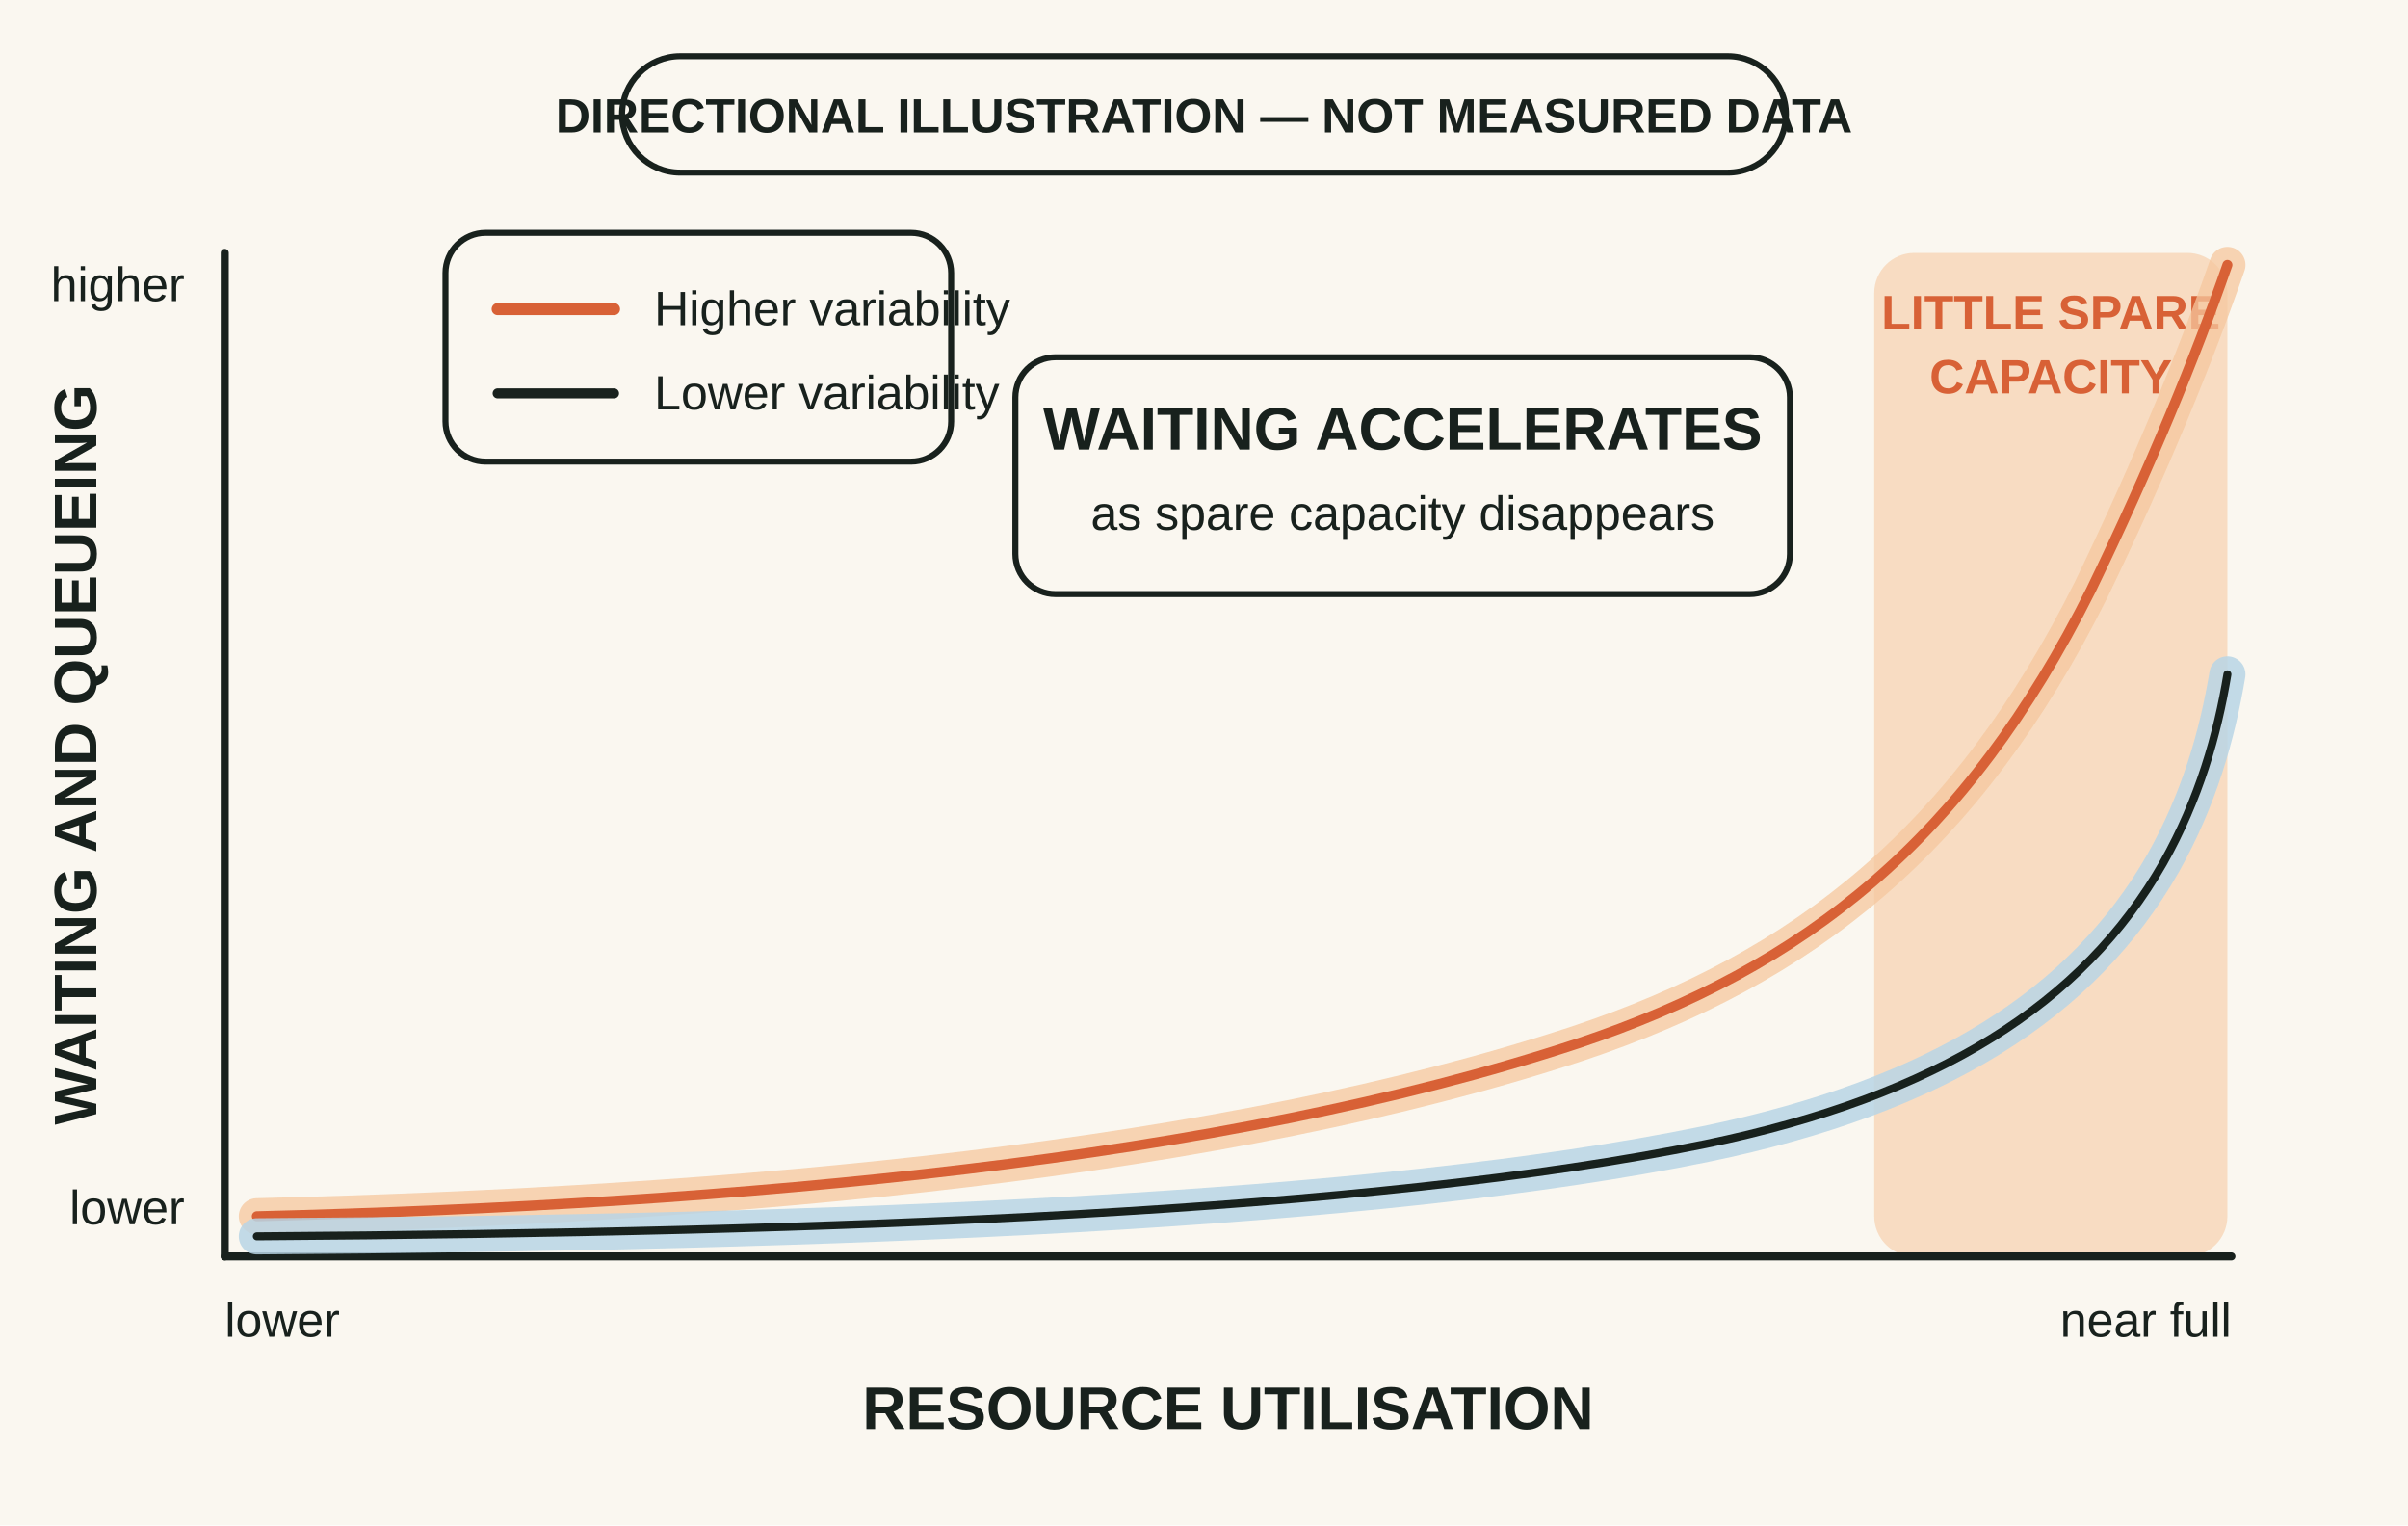
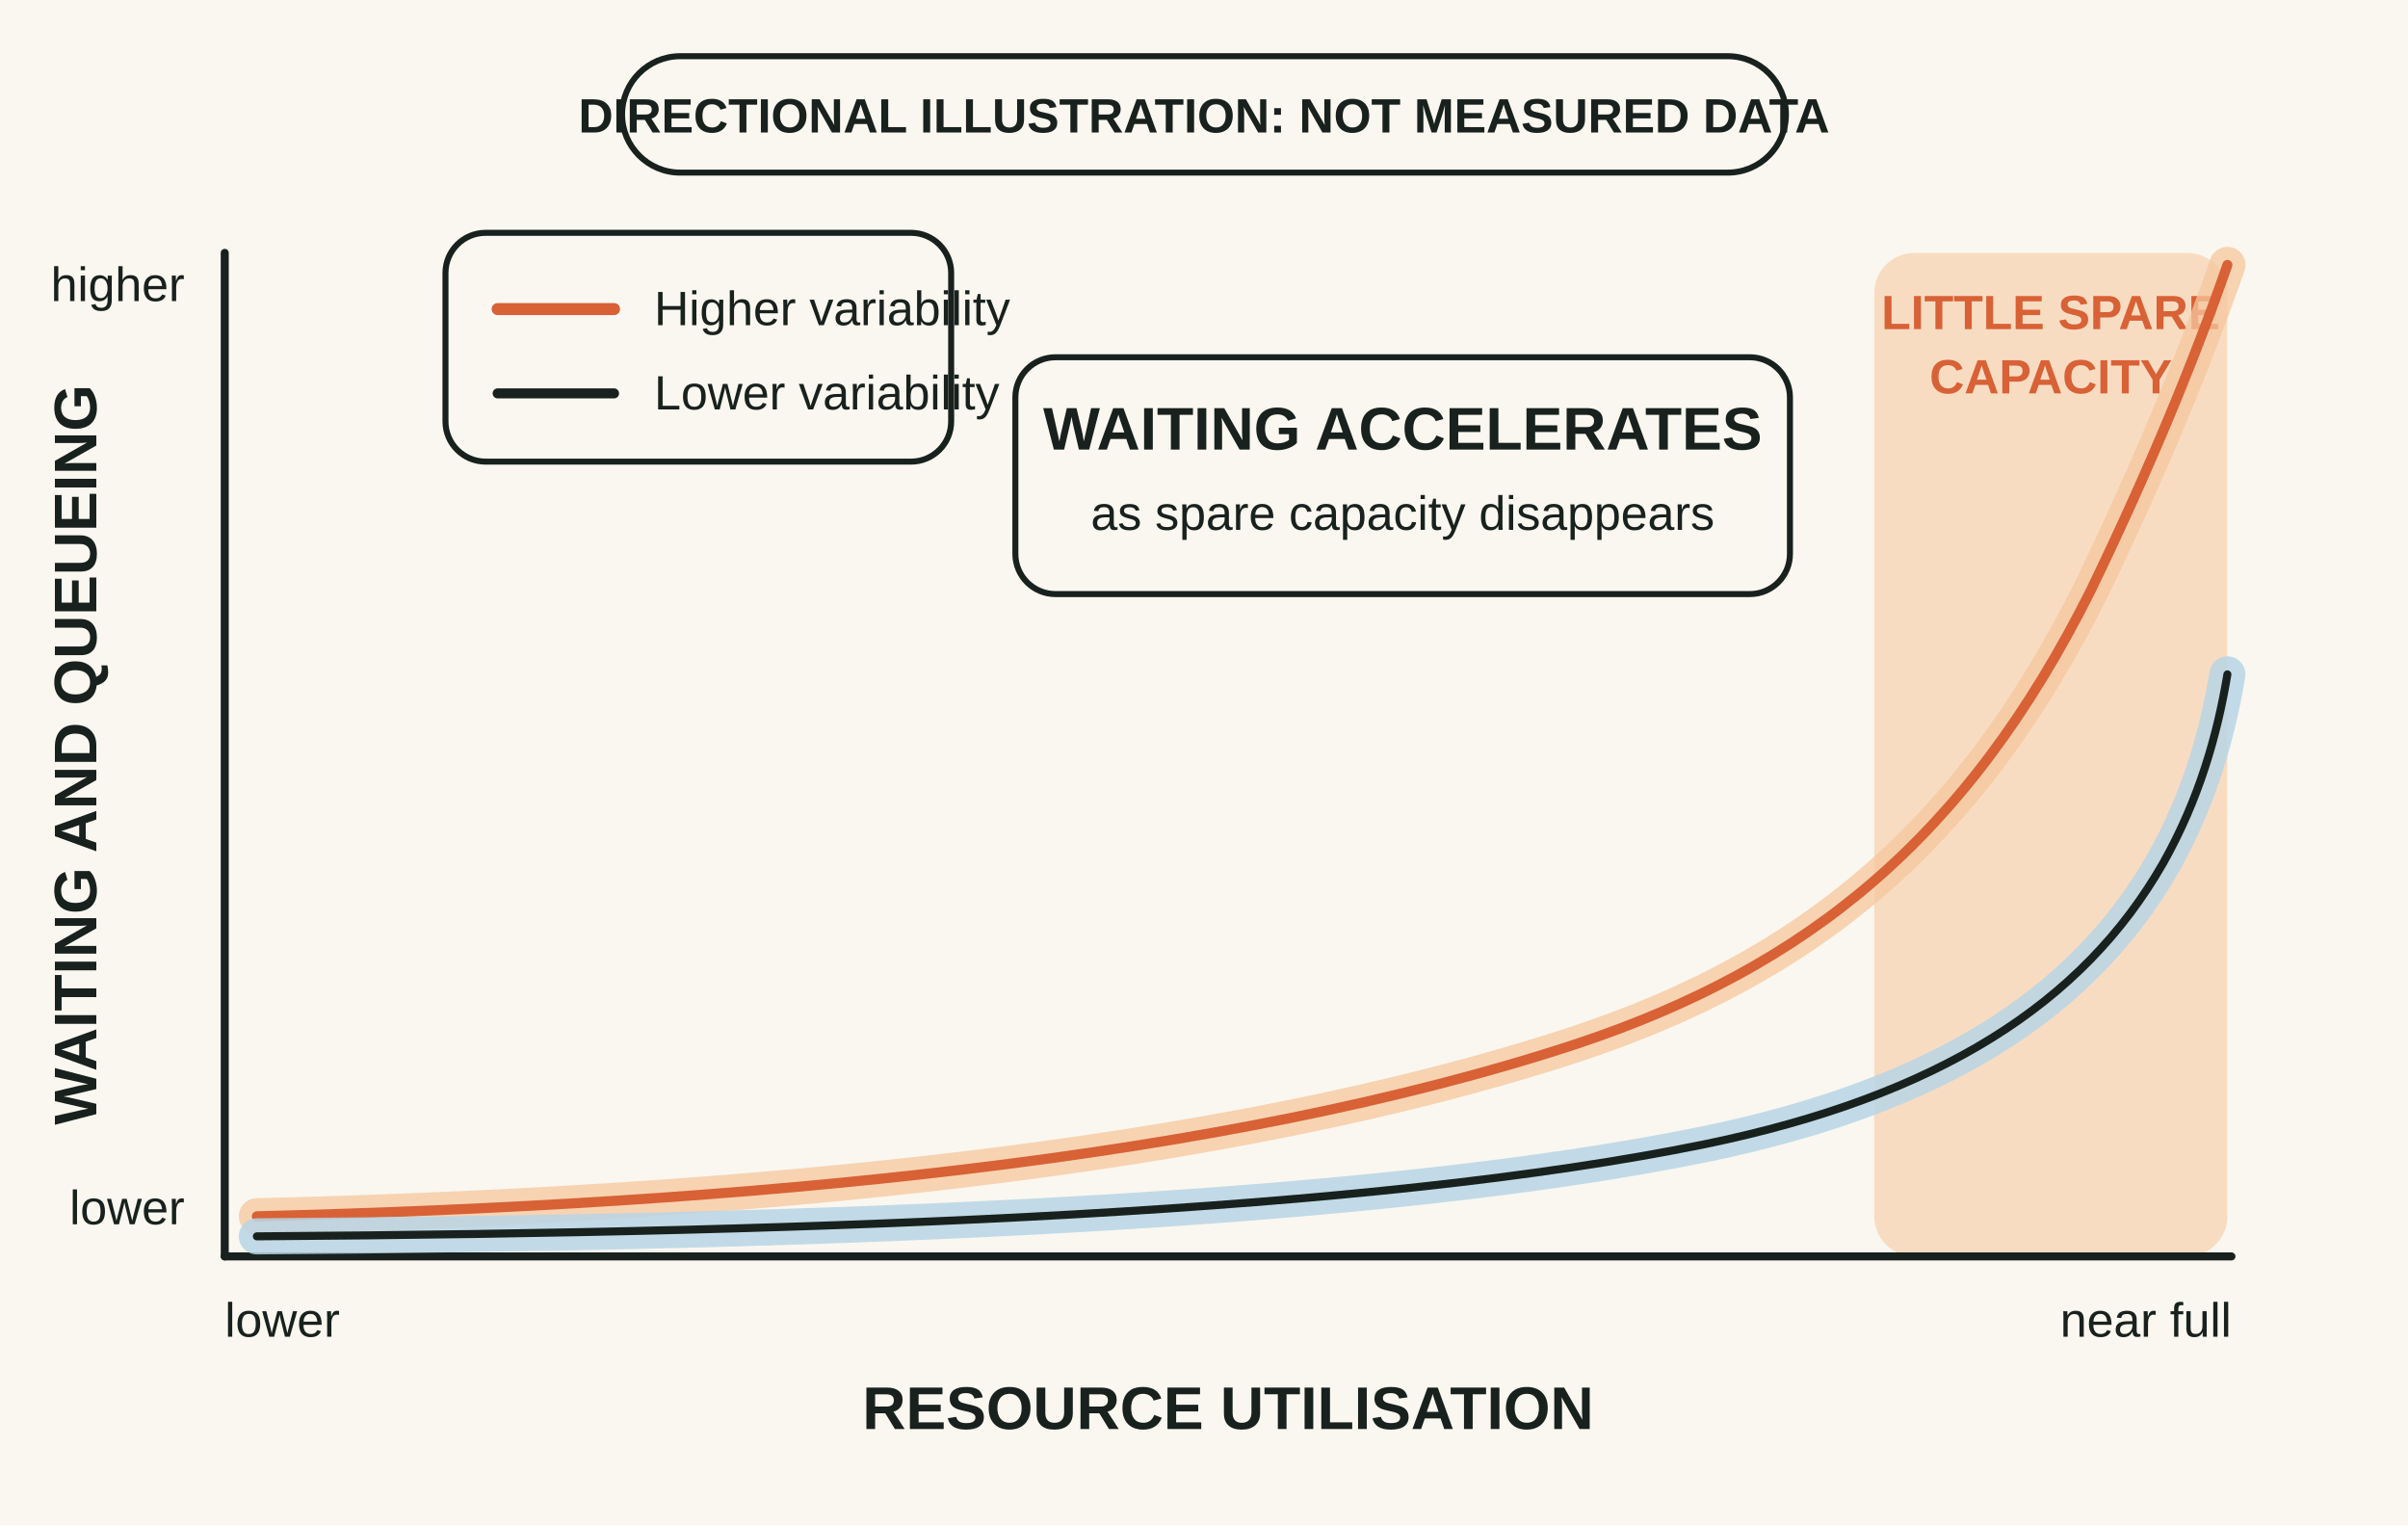
<svg xmlns="http://www.w3.org/2000/svg" viewBox="0 0 1200 760" role="img" aria-labelledby="goal-flow-title goal-flow-desc">
  <rect width="1200" height="760" fill="#faf7f0" />
  <rect x="310" y="28" width="580" height="58" rx="29" fill="#faf7f0" stroke="#18211d" stroke-width="3" />
-   <text x="600" y="66" text-anchor="middle" font-family="Arial, sans-serif" font-size="24" font-weight="700" fill="#18211d">DIRECTIONAL ILLUSTRATION — NOT MEASURED DATA</text>
+   <text x="600" y="66" text-anchor="middle" font-family="Arial, sans-serif" font-size="24" font-weight="700" fill="#18211d">DIRECTIONAL ILLUSTRATION: NOT MEASURED DATA</text>
  <rect x="934" y="126" width="176" height="500" rx="20" fill="#f5c79d" opacity="0.55" />
  <text x="1022" y="164" text-anchor="middle" font-family="Arial, sans-serif" font-size="24" font-weight="700" fill="#d86136">LITTLE SPARE</text>
  <text x="1022" y="196" text-anchor="middle" font-family="Arial, sans-serif" font-size="24" font-weight="700" fill="#d86136">CAPACITY</text>
  <g fill="none" stroke="#18211d" stroke-width="4" stroke-linecap="round">
    <path d="M112 626H1112" />
    <path d="M112 626V126" />
  </g>
  <text x="612" y="712" text-anchor="middle" font-family="Arial, sans-serif" font-size="30" font-weight="700" fill="#18211d">RESOURCE UTILISATION</text>
  <text x="112" y="666" font-family="Arial, sans-serif" font-size="24" fill="#18211d">lower</text>
  <text x="1112" y="666" text-anchor="end" font-family="Arial, sans-serif" font-size="24" fill="#18211d">near full</text>
  <text x="48" y="376" transform="rotate(-90 48 376)" text-anchor="middle" font-family="Arial, sans-serif" font-size="30" font-weight="700" fill="#18211d">WAITING AND QUEUEING</text>
  <text x="92" y="610" text-anchor="end" font-family="Arial, sans-serif" font-size="24" fill="#18211d">lower</text>
  <text x="92" y="150" text-anchor="end" font-family="Arial, sans-serif" font-size="24" fill="#18211d">higher</text>
  <path d="M128 606 C370 600, 610 578, 786 520 C900 482, 980 418, 1042 294 C1072 232, 1094 178, 1110 132" fill="none" stroke="#f5c79d" stroke-width="18" opacity="0.75" stroke-linecap="round" />
  <path d="M128 606 C370 600, 610 578, 786 520 C900 482, 980 418, 1042 294 C1072 232, 1094 178, 1110 132" fill="none" stroke="#d86136" stroke-width="5" stroke-linecap="round" />
  <path d="M128 616 C420 614, 684 604, 850 570 C966 546, 1038 500, 1078 430 C1096 398, 1105 366, 1110 336" fill="none" stroke="#b8d5e5" stroke-width="18" opacity="0.85" stroke-linecap="round" />
  <path d="M128 616 C420 614, 684 604, 850 570 C966 546, 1038 500, 1078 430 C1096 398, 1105 366, 1110 336" fill="none" stroke="#18211d" stroke-width="4" stroke-linecap="round" />
  <rect x="506" y="178" width="386" height="118" rx="20" fill="#faf7f0" stroke="#18211d" stroke-width="3" />
  <text x="699" y="224" text-anchor="middle" font-family="Arial, sans-serif" font-size="30" font-weight="700" fill="#18211d">WAITING ACCELERATES</text>
  <text x="699" y="264" text-anchor="middle" font-family="Arial, sans-serif" font-size="24" fill="#18211d">as spare capacity disappears</text>
  <rect x="222" y="116" width="252" height="114" rx="20" fill="#faf7f0" stroke="#18211d" stroke-width="3" />
  <line x1="248" y1="154" x2="306" y2="154" stroke="#d86136" stroke-width="6" stroke-linecap="round" />
  <text x="326" y="162" font-family="Arial, sans-serif" font-size="24" fill="#18211d">Higher variability</text>
  <line x1="248" y1="196" x2="306" y2="196" stroke="#18211d" stroke-width="5" stroke-linecap="round" />
  <text x="326" y="204" font-family="Arial, sans-serif" font-size="24" fill="#18211d">Lower variability</text>
</svg>
